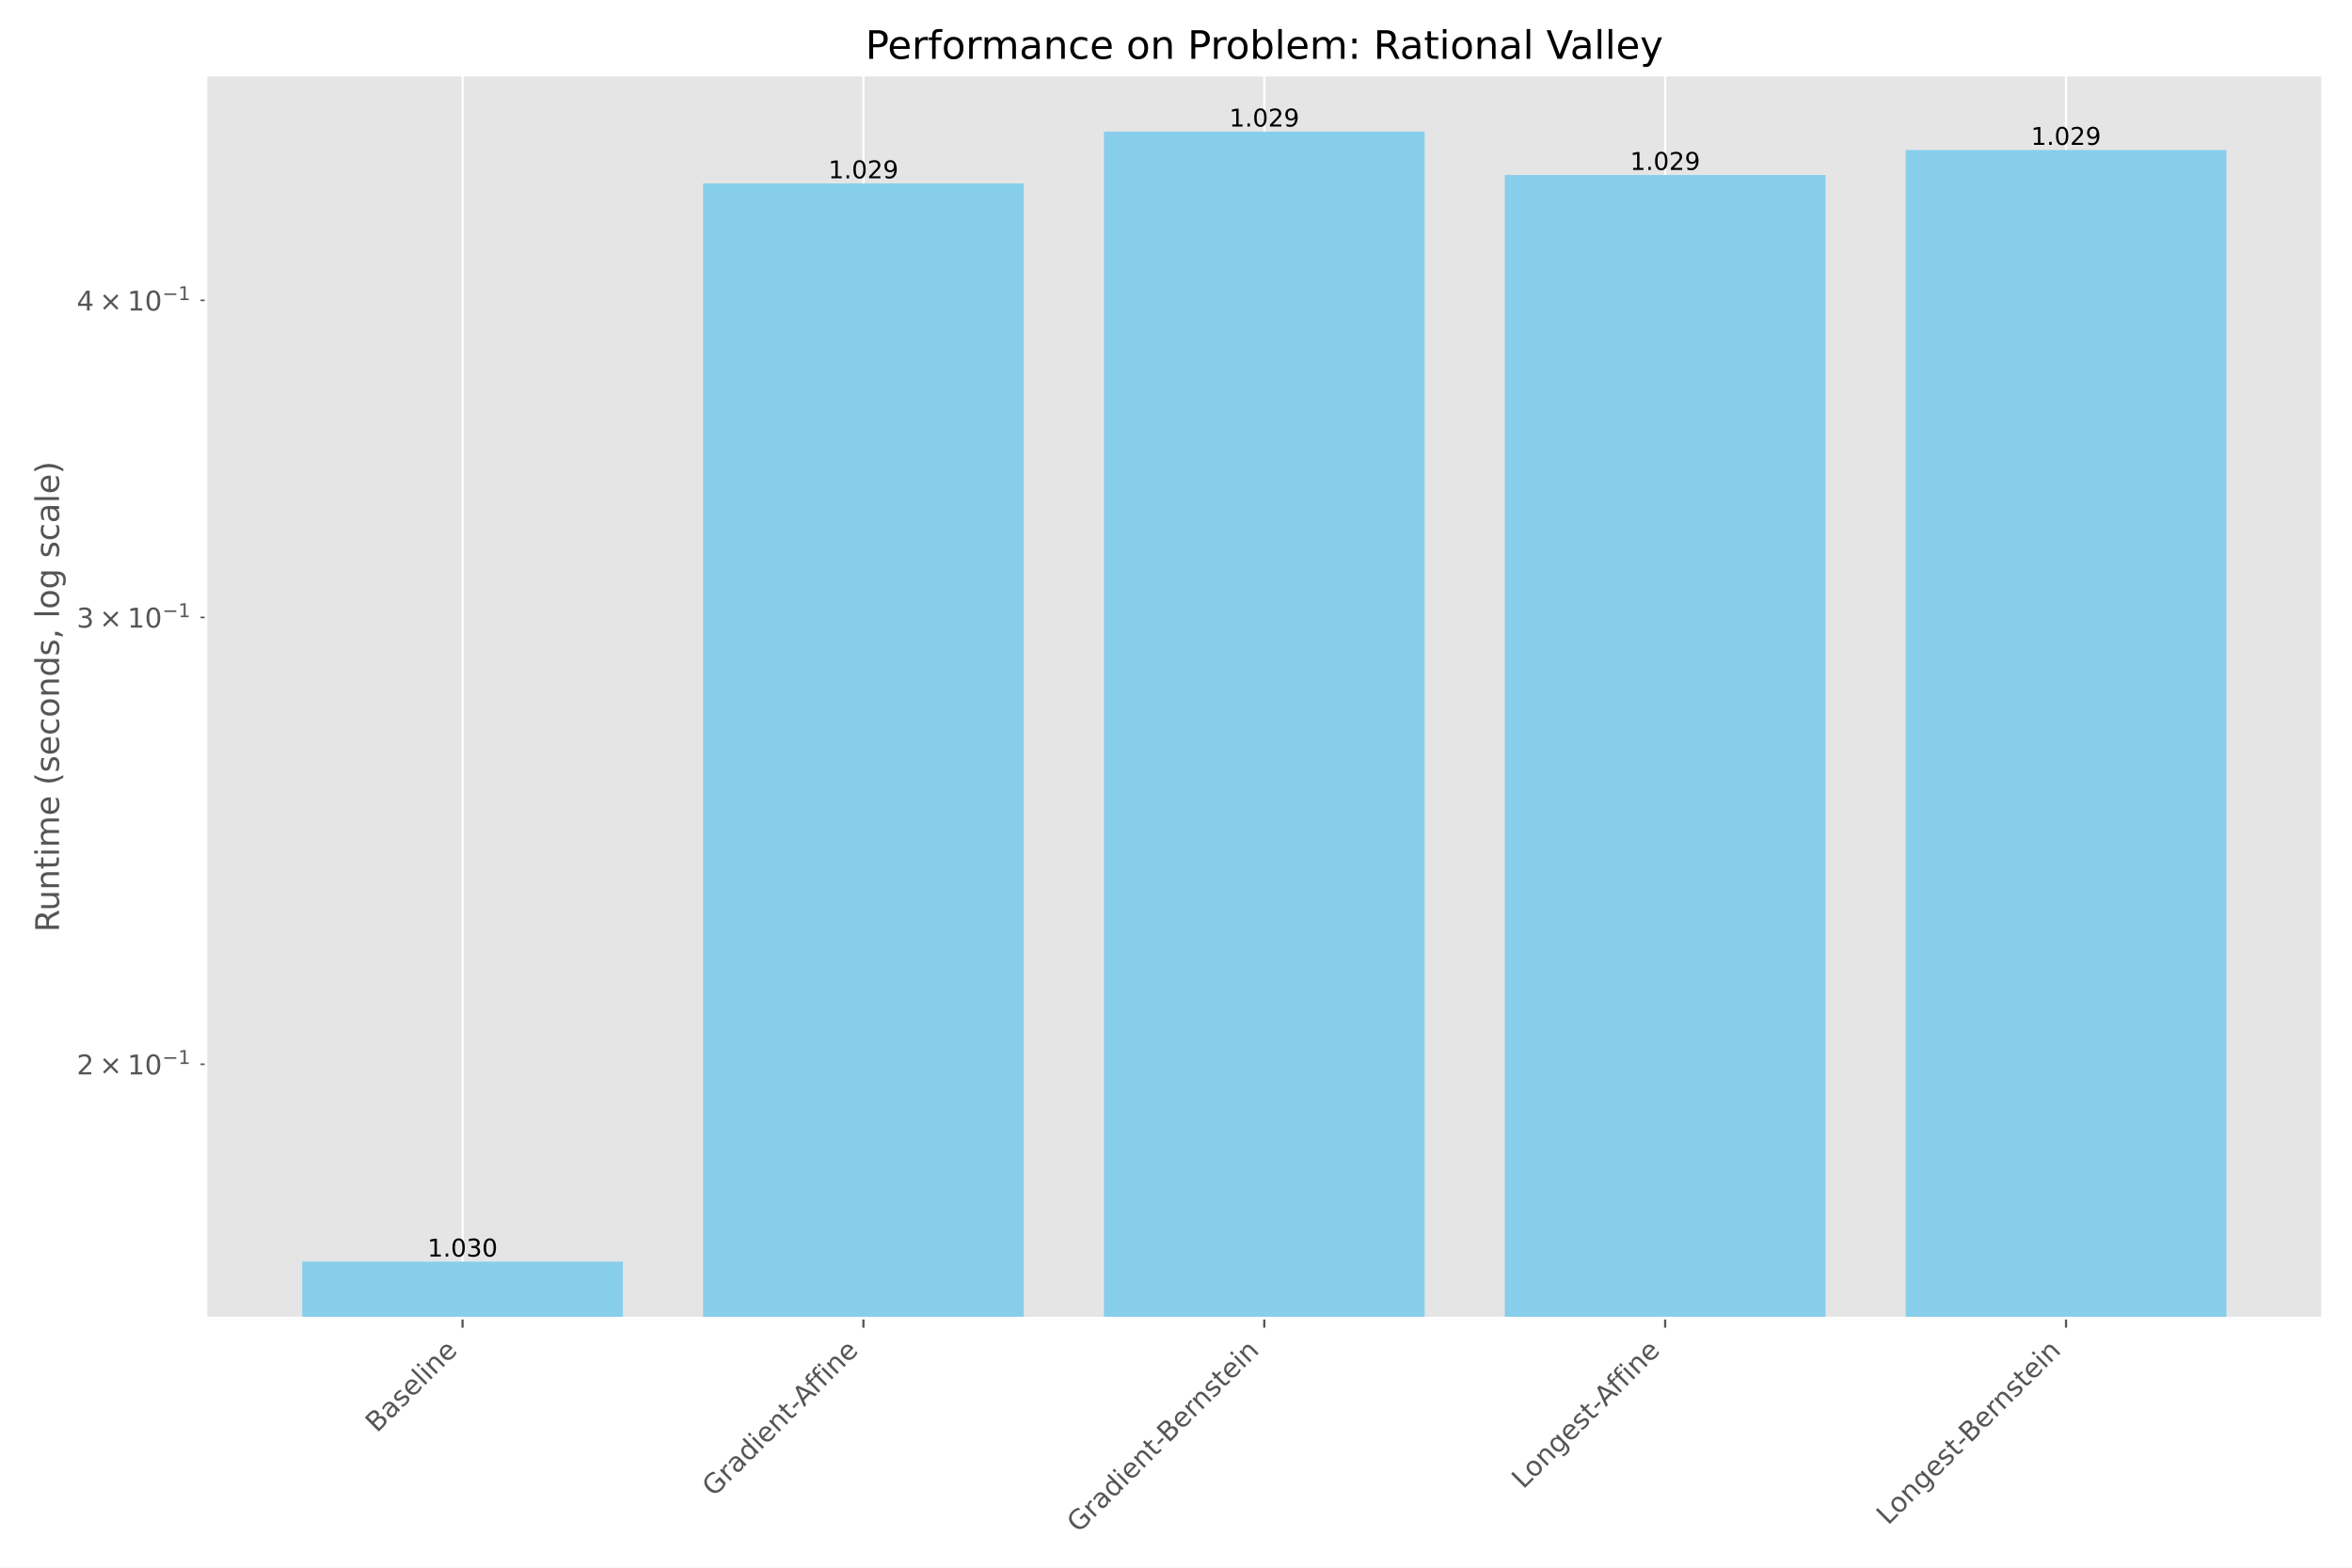
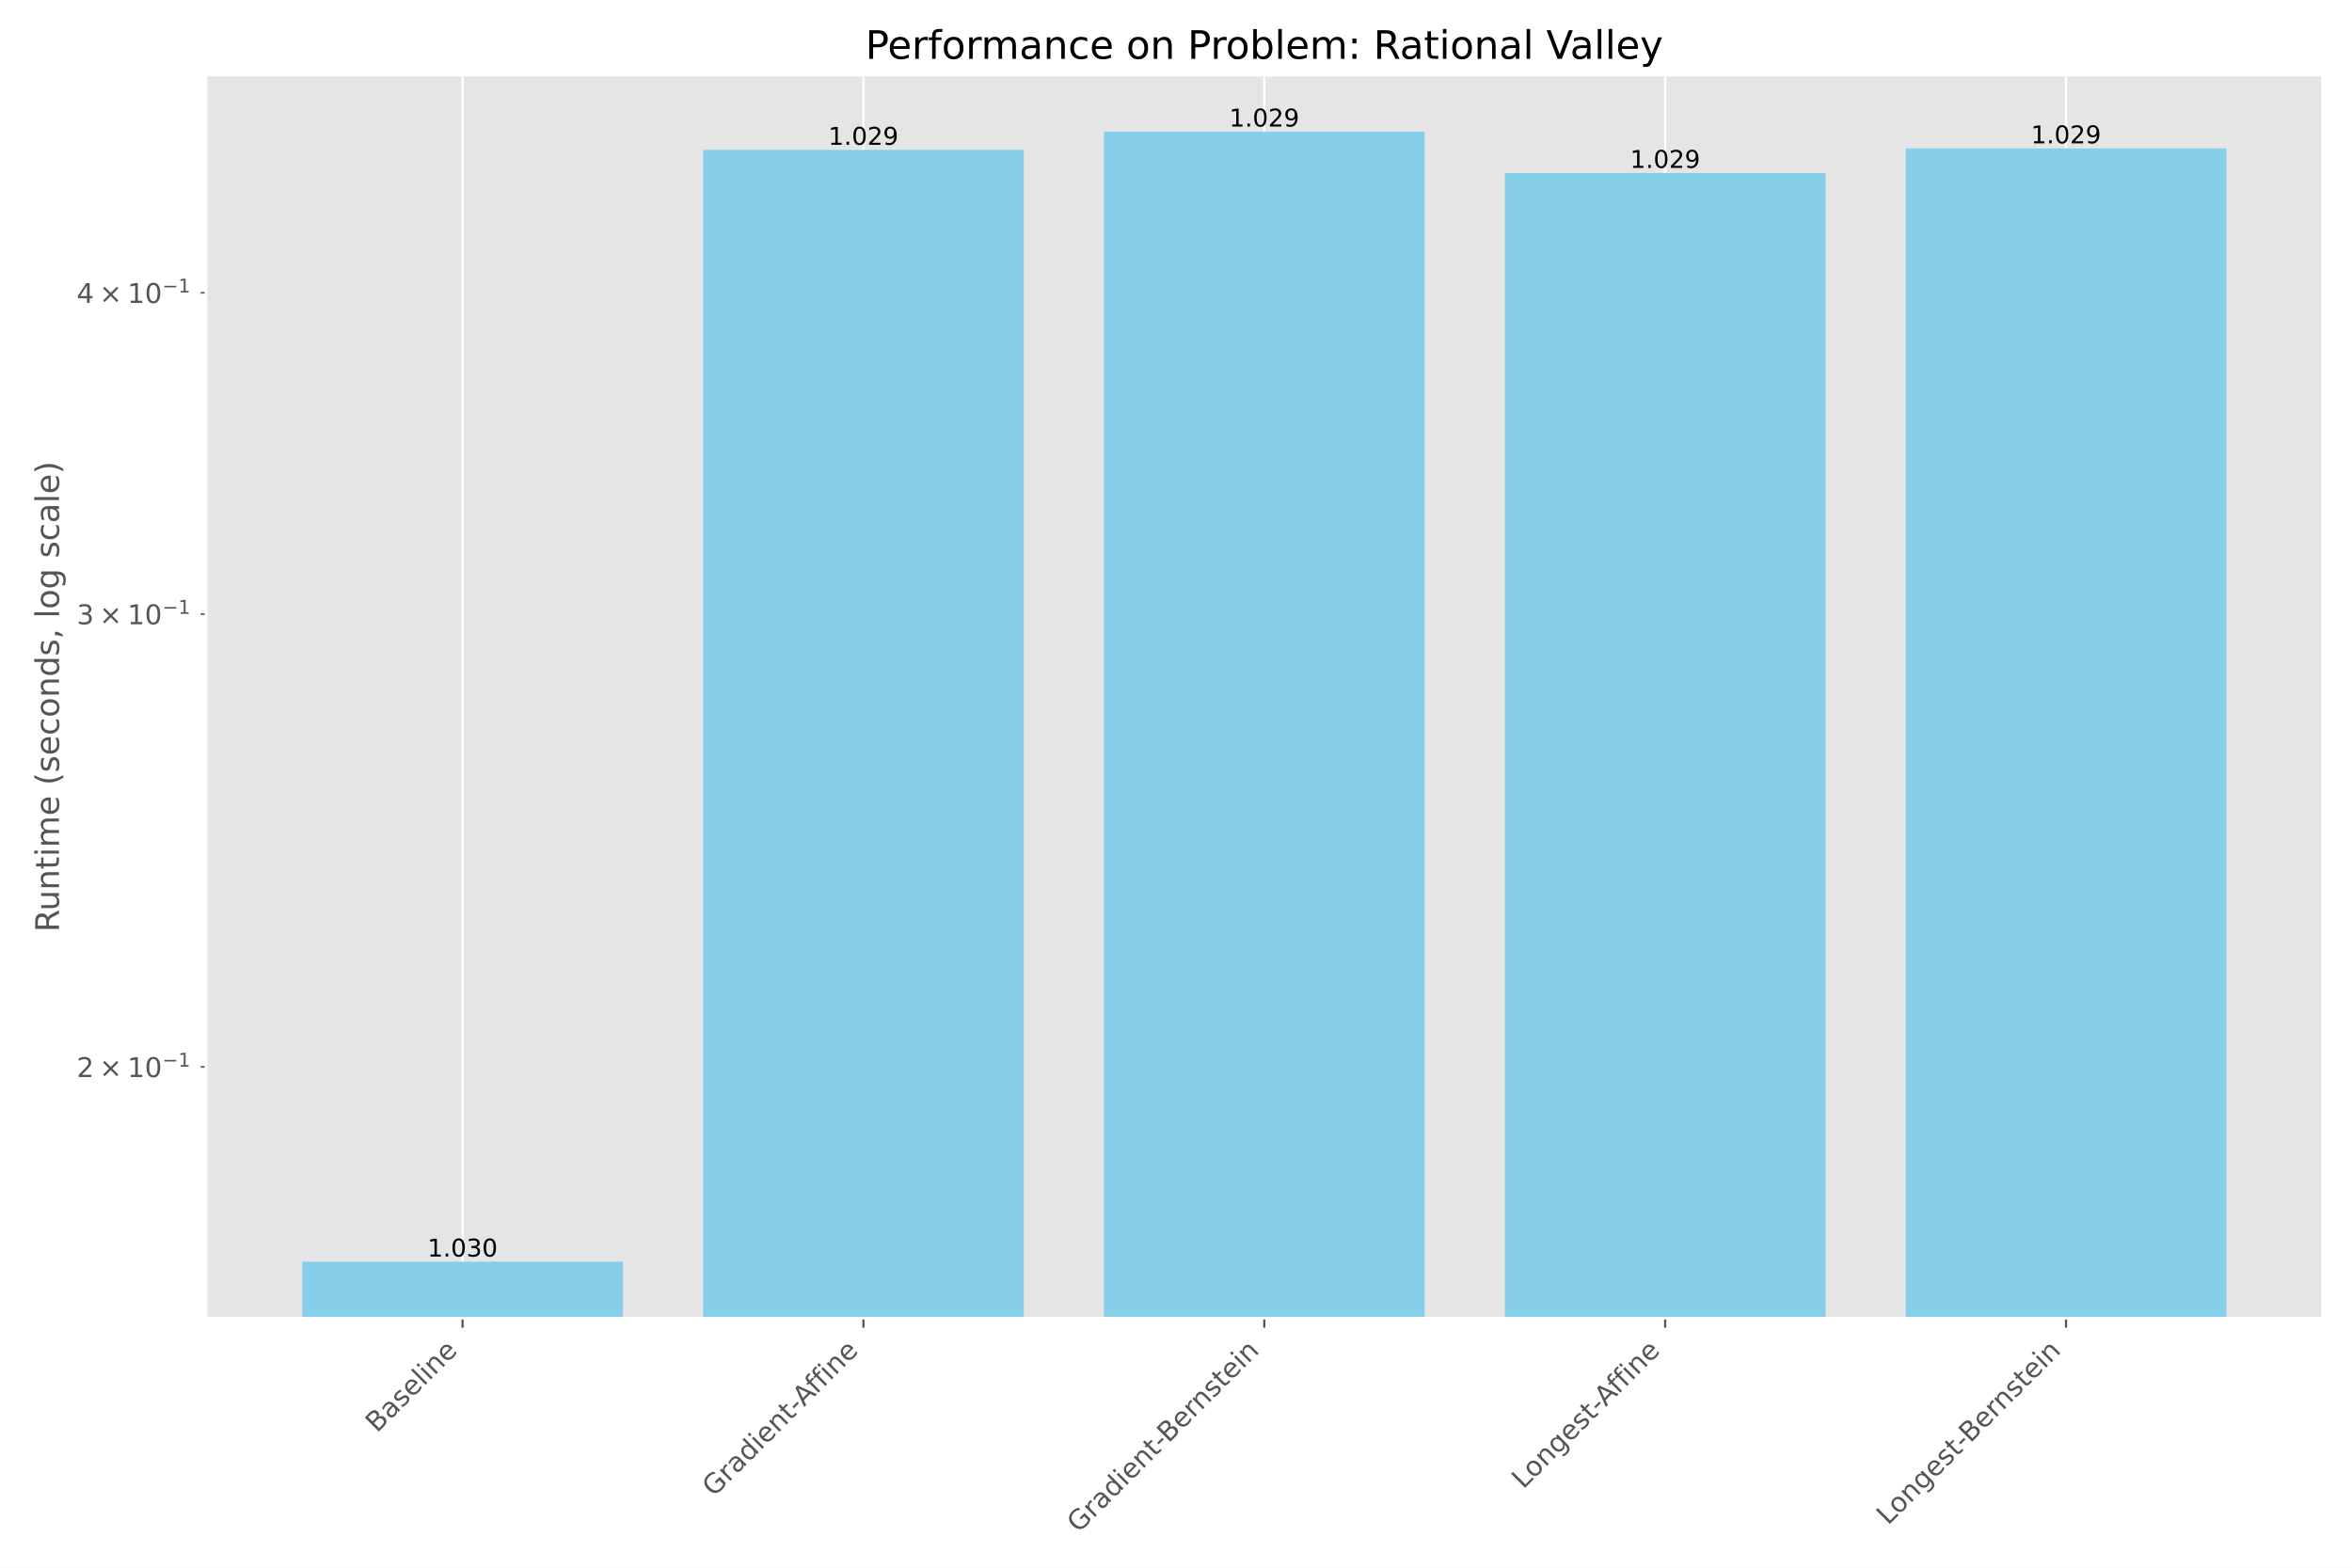
<svg xmlns="http://www.w3.org/2000/svg" xmlns:xlink="http://www.w3.org/1999/xlink" width="864pt" height="576pt" viewBox="0 0 864 576" version="1.1">
  <defs>
    <style type="text/css">*{stroke-linejoin: round; stroke-linecap: butt}</style>
  </defs>
  <g id="figure_1">
    <g id="patch_1">
      <path d="M 0 576  L 864 576  L 864 0  L 0 0  z " style="fill: #ffffff" />
    </g>
    <g id="axes_1">
      <g id="patch_2">
        <path d="M 75.671 484.314  L 853.2 484.314  L 853.2 27.6  L 75.671 27.6  z " style="fill: #e5e5e5" />
      </g>
      <g id="matplotlib.axis_1">
        <g id="xtick_1">
          <g id="line2d_1">
-             <path d="M 169.917 484.314  L 169.917 27.6  " clip-path="url(#pb2fb2356d1)" style="fill: none; stroke: #ffffff; stroke-width: 0.8; stroke-linecap: square" />
+             <path d="M 169.917 484.314  L 169.917 27.6  " clip-path="url(#pe4c375cb15)" style="fill: none; stroke: #ffffff; stroke-width: 0.8; stroke-linecap: square" />
          </g>
          <g id="line2d_2">
            <defs>
-               <path id="mf545ab8792" d="M 0 0  L 0 3.5  " style="stroke: #555555; stroke-width: 0.8" />
+               <path id="m091610a722" d="M 0 0  L 0 3.5  " style="stroke: #555555; stroke-width: 0.8" />
            </defs>
            <g>
-               <use xlink:href="#mf545ab8792" x="169.917" y="484.314" style="fill: #555555; stroke: #555555; stroke-width: 0.8" />
+               <use xlink:href="#m091610a722" x="169.917" y="484.314" style="fill: #555555; stroke: #555555; stroke-width: 0.8" />
            </g>
          </g>
          <g id="text_1">
            <g style="fill: #555555" transform="translate(138.4663 526.6675) rotate(-45) scale(0.1 -0.1)">
              <defs>
                <path id="DejaVuSans-42" d="M 1259 2228  L 1259 519  L 2272 519  Q 2781 519 3026 730  Q 3272 941 3272 1375  Q 3272 1813 3026 2020  Q 2781 2228 2272 2228  L 1259 2228  z M 1259 4147  L 1259 2741  L 2194 2741  Q 2656 2741 2882 2914  Q 3109 3088 3109 3444  Q 3109 3797 2882 3972  Q 2656 4147 2194 4147  L 1259 4147  z M 628 4666  L 2241 4666  Q 2963 4666 3353 4366  Q 3744 4066 3744 3513  Q 3744 3084 3544 2831  Q 3344 2578 2956 2516  Q 3422 2416 3680 2098  Q 3938 1781 3938 1306  Q 3938 681 3513 340  Q 3088 0 2303 0  L 628 0  L 628 4666  z " transform="scale(0.015625)" />
                <path id="DejaVuSans-61" d="M 2194 1759  Q 1497 1759 1228 1600  Q 959 1441 959 1056  Q 959 750 1161 570  Q 1363 391 1709 391  Q 2188 391 2477 730  Q 2766 1069 2766 1631  L 2766 1759  L 2194 1759  z M 3341 1997  L 3341 0  L 2766 0  L 2766 531  Q 2569 213 2275 61  Q 1981 -91 1556 -91  Q 1019 -91 701 211  Q 384 513 384 1019  Q 384 1609 779 1909  Q 1175 2209 1959 2209  L 2766 2209  L 2766 2266  Q 2766 2663 2505 2880  Q 2244 3097 1772 3097  Q 1472 3097 1187 3025  Q 903 2953 641 2809  L 641 3341  Q 956 3463 1253 3523  Q 1550 3584 1831 3584  Q 2591 3584 2966 3190  Q 3341 2797 3341 1997  z " transform="scale(0.015625)" />
                <path id="DejaVuSans-73" d="M 2834 3397  L 2834 2853  Q 2591 2978 2328 3040  Q 2066 3103 1784 3103  Q 1356 3103 1142 2972  Q 928 2841 928 2578  Q 928 2378 1081 2264  Q 1234 2150 1697 2047  L 1894 2003  Q 2506 1872 2764 1633  Q 3022 1394 3022 966  Q 3022 478 2636 193  Q 2250 -91 1575 -91  Q 1294 -91 989 -36  Q 684 19 347 128  L 347 722  Q 666 556 975 473  Q 1284 391 1588 391  Q 1994 391 2212 530  Q 2431 669 2431 922  Q 2431 1156 2273 1281  Q 2116 1406 1581 1522  L 1381 1569  Q 847 1681 609 1914  Q 372 2147 372 2553  Q 372 3047 722 3315  Q 1072 3584 1716 3584  Q 2034 3584 2315 3537  Q 2597 3491 2834 3397  z " transform="scale(0.015625)" />
                <path id="DejaVuSans-65" d="M 3597 1894  L 3597 1613  L 953 1613  Q 991 1019 1311 708  Q 1631 397 2203 397  Q 2534 397 2845 478  Q 3156 559 3463 722  L 3463 178  Q 3153 47 2828 -22  Q 2503 -91 2169 -91  Q 1331 -91 842 396  Q 353 884 353 1716  Q 353 2575 817 3079  Q 1281 3584 2069 3584  Q 2775 3584 3186 3129  Q 3597 2675 3597 1894  z M 3022 2063  Q 3016 2534 2758 2815  Q 2500 3097 2075 3097  Q 1594 3097 1305 2825  Q 1016 2553 972 2059  L 3022 2063  z " transform="scale(0.015625)" />
                <path id="DejaVuSans-6c" d="M 603 4863  L 1178 4863  L 1178 0  L 603 0  L 603 4863  z " transform="scale(0.015625)" />
                <path id="DejaVuSans-69" d="M 603 3500  L 1178 3500  L 1178 0  L 603 0  L 603 3500  z M 603 4863  L 1178 4863  L 1178 4134  L 603 4134  L 603 4863  z " transform="scale(0.015625)" />
                <path id="DejaVuSans-6e" d="M 3513 2113  L 3513 0  L 2938 0  L 2938 2094  Q 2938 2591 2744 2837  Q 2550 3084 2163 3084  Q 1697 3084 1428 2787  Q 1159 2491 1159 1978  L 1159 0  L 581 0  L 581 3500  L 1159 3500  L 1159 2956  Q 1366 3272 1645 3428  Q 1925 3584 2291 3584  Q 2894 3584 3203 3211  Q 3513 2838 3513 2113  z " transform="scale(0.015625)" />
              </defs>
              <use xlink:href="#DejaVuSans-42" />
              <use xlink:href="#DejaVuSans-61" transform="translate(68.60352 0)" />
              <use xlink:href="#DejaVuSans-73" transform="translate(129.8828 0)" />
              <use xlink:href="#DejaVuSans-65" transform="translate(181.9824 0)" />
              <use xlink:href="#DejaVuSans-6c" transform="translate(243.5059 0)" />
              <use xlink:href="#DejaVuSans-69" transform="translate(271.2891 0)" />
              <use xlink:href="#DejaVuSans-6e" transform="translate(299.0723 0)" />
              <use xlink:href="#DejaVuSans-65" transform="translate(362.4512 0)" />
            </g>
          </g>
        </g>
        <g id="xtick_2">
          <g id="line2d_3">
-             <path d="M 317.176 484.314  L 317.176 27.6  " clip-path="url(#pb2fb2356d1)" style="fill: none; stroke: #ffffff; stroke-width: 0.8; stroke-linecap: square" />
+             <path d="M 317.176 484.314  L 317.176 27.6  " clip-path="url(#pe4c375cb15)" style="fill: none; stroke: #ffffff; stroke-width: 0.8; stroke-linecap: square" />
          </g>
          <g id="line2d_4">
            <g>
-               <use xlink:href="#mf545ab8792" x="317.176" y="484.314" style="fill: #555555; stroke: #555555; stroke-width: 0.8" />
+               <use xlink:href="#m091610a722" x="317.176" y="484.314" style="fill: #555555; stroke: #555555; stroke-width: 0.8" />
            </g>
          </g>
          <g id="text_2">
            <g style="fill: #555555" transform="translate(262.1811 550.212) rotate(-45) scale(0.1 -0.1)">
              <defs>
                <path id="DejaVuSans-47" d="M 3809 666  L 3809 1919  L 2778 1919  L 2778 2438  L 4434 2438  L 4434 434  Q 4069 175 3628 42  Q 3188 -91 2688 -91  Q 1594 -91 976 548  Q 359 1188 359 2328  Q 359 3472 976 4111  Q 1594 4750 2688 4750  Q 3144 4750 3555 4637  Q 3966 4525 4313 4306  L 4313 3634  Q 3963 3931 3569 4081  Q 3175 4231 2741 4231  Q 1884 4231 1454 3753  Q 1025 3275 1025 2328  Q 1025 1384 1454 906  Q 1884 428 2741 428  Q 3075 428 3337 486  Q 3600 544 3809 666  z " transform="scale(0.015625)" />
                <path id="DejaVuSans-72" d="M 2631 2963  Q 2534 3019 2420 3045  Q 2306 3072 2169 3072  Q 1681 3072 1420 2755  Q 1159 2438 1159 1844  L 1159 0  L 581 0  L 581 3500  L 1159 3500  L 1159 2956  Q 1341 3275 1631 3429  Q 1922 3584 2338 3584  Q 2397 3584 2469 3576  Q 2541 3569 2628 3553  L 2631 2963  z " transform="scale(0.015625)" />
                <path id="DejaVuSans-64" d="M 2906 2969  L 2906 4863  L 3481 4863  L 3481 0  L 2906 0  L 2906 525  Q 2725 213 2448 61  Q 2172 -91 1784 -91  Q 1150 -91 751 415  Q 353 922 353 1747  Q 353 2572 751 3078  Q 1150 3584 1784 3584  Q 2172 3584 2448 3432  Q 2725 3281 2906 2969  z M 947 1747  Q 947 1113 1208 752  Q 1469 391 1925 391  Q 2381 391 2643 752  Q 2906 1113 2906 1747  Q 2906 2381 2643 2742  Q 2381 3103 1925 3103  Q 1469 3103 1208 2742  Q 947 2381 947 1747  z " transform="scale(0.015625)" />
                <path id="DejaVuSans-74" d="M 1172 4494  L 1172 3500  L 2356 3500  L 2356 3053  L 1172 3053  L 1172 1153  Q 1172 725 1289 603  Q 1406 481 1766 481  L 2356 481  L 2356 0  L 1766 0  Q 1100 0 847 248  Q 594 497 594 1153  L 594 3053  L 172 3053  L 172 3500  L 594 3500  L 594 4494  L 1172 4494  z " transform="scale(0.015625)" />
                <path id="DejaVuSans-2d" d="M 313 2009  L 1997 2009  L 1997 1497  L 313 1497  L 313 2009  z " transform="scale(0.015625)" />
                <path id="DejaVuSans-41" d="M 2188 4044  L 1331 1722  L 3047 1722  L 2188 4044  z M 1831 4666  L 2547 4666  L 4325 0  L 3669 0  L 3244 1197  L 1141 1197  L 716 0  L 50 0  L 1831 4666  z " transform="scale(0.015625)" />
                <path id="DejaVuSans-66" d="M 2375 4863  L 2375 4384  L 1825 4384  Q 1516 4384 1395 4259  Q 1275 4134 1275 3809  L 1275 3500  L 2222 3500  L 2222 3053  L 1275 3053  L 1275 0  L 697 0  L 697 3053  L 147 3053  L 147 3500  L 697 3500  L 697 3744  Q 697 4328 969 4595  Q 1241 4863 1831 4863  L 2375 4863  z " transform="scale(0.015625)" />
              </defs>
              <use xlink:href="#DejaVuSans-47" />
              <use xlink:href="#DejaVuSans-72" transform="translate(77.49023 0)" />
              <use xlink:href="#DejaVuSans-61" transform="translate(118.6035 0)" />
              <use xlink:href="#DejaVuSans-64" transform="translate(179.8828 0)" />
              <use xlink:href="#DejaVuSans-69" transform="translate(243.3594 0)" />
              <use xlink:href="#DejaVuSans-65" transform="translate(271.1426 0)" />
              <use xlink:href="#DejaVuSans-6e" transform="translate(332.666 0)" />
              <use xlink:href="#DejaVuSans-74" transform="translate(396.0449 0)" />
              <use xlink:href="#DejaVuSans-2d" transform="translate(435.2539 0)" />
              <use xlink:href="#DejaVuSans-41" transform="translate(469.0879 0)" />
              <use xlink:href="#DejaVuSans-66" transform="translate(533.8711 0)" />
              <use xlink:href="#DejaVuSans-66" transform="translate(569.0762 0)" />
              <use xlink:href="#DejaVuSans-69" transform="translate(604.2812 0)" />
              <use xlink:href="#DejaVuSans-6e" transform="translate(632.0645 0)" />
              <use xlink:href="#DejaVuSans-65" transform="translate(695.4434 0)" />
            </g>
          </g>
        </g>
        <g id="xtick_3">
          <g id="line2d_5">
-             <path d="M 464.436 484.314  L 464.436 27.6  " clip-path="url(#pb2fb2356d1)" style="fill: none; stroke: #ffffff; stroke-width: 0.8; stroke-linecap: square" />
+             <path d="M 464.436 484.314  L 464.436 27.6  " clip-path="url(#pe4c375cb15)" style="fill: none; stroke: #ffffff; stroke-width: 0.8; stroke-linecap: square" />
          </g>
          <g id="line2d_6">
            <g>
-               <use xlink:href="#mf545ab8792" x="464.436" y="484.314" style="fill: #555555; stroke: #555555; stroke-width: 0.8" />
+               <use xlink:href="#m091610a722" x="464.436" y="484.314" style="fill: #555555; stroke: #555555; stroke-width: 0.8" />
            </g>
          </g>
          <g id="text_3">
            <g style="fill: #555555" transform="translate(396.1743 563.478) rotate(-45) scale(0.1 -0.1)">
              <use xlink:href="#DejaVuSans-47" />
              <use xlink:href="#DejaVuSans-72" transform="translate(77.49023 0)" />
              <use xlink:href="#DejaVuSans-61" transform="translate(118.6035 0)" />
              <use xlink:href="#DejaVuSans-64" transform="translate(179.8828 0)" />
              <use xlink:href="#DejaVuSans-69" transform="translate(243.3594 0)" />
              <use xlink:href="#DejaVuSans-65" transform="translate(271.1426 0)" />
              <use xlink:href="#DejaVuSans-6e" transform="translate(332.666 0)" />
              <use xlink:href="#DejaVuSans-74" transform="translate(396.0449 0)" />
              <use xlink:href="#DejaVuSans-2d" transform="translate(435.2539 0)" />
              <use xlink:href="#DejaVuSans-42" transform="translate(467.7129 0)" />
              <use xlink:href="#DejaVuSans-65" transform="translate(536.3164 0)" />
              <use xlink:href="#DejaVuSans-72" transform="translate(597.8398 0)" />
              <use xlink:href="#DejaVuSans-6e" transform="translate(637.2031 0)" />
              <use xlink:href="#DejaVuSans-73" transform="translate(700.582 0)" />
              <use xlink:href="#DejaVuSans-74" transform="translate(752.6816 0)" />
              <use xlink:href="#DejaVuSans-65" transform="translate(791.8906 0)" />
              <use xlink:href="#DejaVuSans-69" transform="translate(853.4141 0)" />
              <use xlink:href="#DejaVuSans-6e" transform="translate(881.1973 0)" />
            </g>
          </g>
        </g>
        <g id="xtick_4">
          <g id="line2d_7">
-             <path d="M 611.695 484.314  L 611.695 27.6  " clip-path="url(#pb2fb2356d1)" style="fill: none; stroke: #ffffff; stroke-width: 0.8; stroke-linecap: square" />
+             <path d="M 611.695 484.314  L 611.695 27.6  " clip-path="url(#pe4c375cb15)" style="fill: none; stroke: #ffffff; stroke-width: 0.8; stroke-linecap: square" />
          </g>
          <g id="line2d_8">
            <g>
-               <use xlink:href="#mf545ab8792" x="611.695" y="484.314" style="fill: #555555; stroke: #555555; stroke-width: 0.8" />
+               <use xlink:href="#m091610a722" x="611.695" y="484.314" style="fill: #555555; stroke: #555555; stroke-width: 0.8" />
            </g>
          </g>
          <g id="text_4">
            <g style="fill: #555555" transform="translate(559.5567 547.3548) rotate(-45) scale(0.1 -0.1)">
              <defs>
                <path id="DejaVuSans-4c" d="M 628 4666  L 1259 4666  L 1259 531  L 3531 531  L 3531 0  L 628 0  L 628 4666  z " transform="scale(0.015625)" />
                <path id="DejaVuSans-6f" d="M 1959 3097  Q 1497 3097 1228 2736  Q 959 2375 959 1747  Q 959 1119 1226 758  Q 1494 397 1959 397  Q 2419 397 2687 759  Q 2956 1122 2956 1747  Q 2956 2369 2687 2733  Q 2419 3097 1959 3097  z M 1959 3584  Q 2709 3584 3137 3096  Q 3566 2609 3566 1747  Q 3566 888 3137 398  Q 2709 -91 1959 -91  Q 1206 -91 779 398  Q 353 888 353 1747  Q 353 2609 779 3096  Q 1206 3584 1959 3584  z " transform="scale(0.015625)" />
                <path id="DejaVuSans-67" d="M 2906 1791  Q 2906 2416 2648 2759  Q 2391 3103 1925 3103  Q 1463 3103 1205 2759  Q 947 2416 947 1791  Q 947 1169 1205 825  Q 1463 481 1925 481  Q 2391 481 2648 825  Q 2906 1169 2906 1791  z M 3481 434  Q 3481 -459 3084 -895  Q 2688 -1331 1869 -1331  Q 1566 -1331 1297 -1286  Q 1028 -1241 775 -1147  L 775 -588  Q 1028 -725 1275 -790  Q 1522 -856 1778 -856  Q 2344 -856 2625 -561  Q 2906 -266 2906 331  L 2906 616  Q 2728 306 2450 153  Q 2172 0 1784 0  Q 1141 0 747 490  Q 353 981 353 1791  Q 353 2603 747 3093  Q 1141 3584 1784 3584  Q 2172 3584 2450 3431  Q 2728 3278 2906 2969  L 2906 3500  L 3481 3500  L 3481 434  z " transform="scale(0.015625)" />
              </defs>
              <use xlink:href="#DejaVuSans-4c" />
              <use xlink:href="#DejaVuSans-6f" transform="translate(53.96289 0)" />
              <use xlink:href="#DejaVuSans-6e" transform="translate(115.1445 0)" />
              <use xlink:href="#DejaVuSans-67" transform="translate(178.5234 0)" />
              <use xlink:href="#DejaVuSans-65" transform="translate(242 0)" />
              <use xlink:href="#DejaVuSans-73" transform="translate(303.5234 0)" />
              <use xlink:href="#DejaVuSans-74" transform="translate(355.623 0)" />
              <use xlink:href="#DejaVuSans-2d" transform="translate(394.832 0)" />
              <use xlink:href="#DejaVuSans-41" transform="translate(428.666 0)" />
              <use xlink:href="#DejaVuSans-66" transform="translate(493.4492 0)" />
              <use xlink:href="#DejaVuSans-66" transform="translate(528.6543 0)" />
              <use xlink:href="#DejaVuSans-69" transform="translate(563.8594 0)" />
              <use xlink:href="#DejaVuSans-6e" transform="translate(591.6426 0)" />
              <use xlink:href="#DejaVuSans-65" transform="translate(655.0215 0)" />
            </g>
          </g>
        </g>
        <g id="xtick_5">
          <g id="line2d_9">
-             <path d="M 758.954 484.314  L 758.954 27.6  " clip-path="url(#pb2fb2356d1)" style="fill: none; stroke: #ffffff; stroke-width: 0.8; stroke-linecap: square" />
+             <path d="M 758.954 484.314  L 758.954 27.6  " clip-path="url(#pe4c375cb15)" style="fill: none; stroke: #ffffff; stroke-width: 0.8; stroke-linecap: square" />
          </g>
          <g id="line2d_10">
            <g>
-               <use xlink:href="#mf545ab8792" x="758.954" y="484.314" style="fill: #555555; stroke: #555555; stroke-width: 0.8" />
+               <use xlink:href="#m091610a722" x="758.954" y="484.314" style="fill: #555555; stroke: #555555; stroke-width: 0.8" />
            </g>
          </g>
          <g id="text_5">
            <g style="fill: #555555" transform="translate(693.55 560.6208) rotate(-45) scale(0.1 -0.1)">
              <use xlink:href="#DejaVuSans-4c" />
              <use xlink:href="#DejaVuSans-6f" transform="translate(53.96289 0)" />
              <use xlink:href="#DejaVuSans-6e" transform="translate(115.1445 0)" />
              <use xlink:href="#DejaVuSans-67" transform="translate(178.5234 0)" />
              <use xlink:href="#DejaVuSans-65" transform="translate(242 0)" />
              <use xlink:href="#DejaVuSans-73" transform="translate(303.5234 0)" />
              <use xlink:href="#DejaVuSans-74" transform="translate(355.623 0)" />
              <use xlink:href="#DejaVuSans-2d" transform="translate(394.832 0)" />
              <use xlink:href="#DejaVuSans-42" transform="translate(427.291 0)" />
              <use xlink:href="#DejaVuSans-65" transform="translate(495.8945 0)" />
              <use xlink:href="#DejaVuSans-72" transform="translate(557.418 0)" />
              <use xlink:href="#DejaVuSans-6e" transform="translate(596.7812 0)" />
              <use xlink:href="#DejaVuSans-73" transform="translate(660.1602 0)" />
              <use xlink:href="#DejaVuSans-74" transform="translate(712.2598 0)" />
              <use xlink:href="#DejaVuSans-65" transform="translate(751.4688 0)" />
              <use xlink:href="#DejaVuSans-69" transform="translate(812.9922 0)" />
              <use xlink:href="#DejaVuSans-6e" transform="translate(840.7754 0)" />
            </g>
          </g>
        </g>
      </g>
      <g id="matplotlib.axis_2">
        <g id="ytick_1">
          <g id="line2d_11">
            <defs>
-               <path id="mf215a73e06" d="M 0 0  L -2 0  " style="stroke: #555555; stroke-width: 0.6" />
+               <path id="mba346769a1" d="M 0 0  L -2 0  " style="stroke: #555555; stroke-width: 0.6" />
            </defs>
            <g>
-               <use xlink:href="#mf215a73e06" x="75.671" y="391.026" style="fill: #555555; stroke: #555555; stroke-width: 0.6" />
+               <use xlink:href="#mba346769a1" x="75.671" y="392.009" style="fill: #555555; stroke: #555555; stroke-width: 0.6" />
            </g>
          </g>
          <g id="text_6">
-             <g style="fill: #555555" transform="translate(28.17111 394.8254) scale(0.1 -0.1)">
+             <g style="fill: #555555" transform="translate(28.17111 395.8087) scale(0.1 -0.1)">
              <defs>
                <path id="DejaVuSans-32" d="M 1228 531  L 3431 531  L 3431 0  L 469 0  L 469 531  Q 828 903 1448 1529  Q 2069 2156 2228 2338  Q 2531 2678 2651 2914  Q 2772 3150 2772 3378  Q 2772 3750 2511 3984  Q 2250 4219 1831 4219  Q 1534 4219 1204 4116  Q 875 4013 500 3803  L 500 4441  Q 881 4594 1212 4672  Q 1544 4750 1819 4750  Q 2544 4750 2975 4387  Q 3406 4025 3406 3419  Q 3406 3131 3298 2873  Q 3191 2616 2906 2266  Q 2828 2175 2409 1742  Q 1991 1309 1228 531  z " transform="scale(0.015625)" />
                <path id="DejaVuSans-d7" d="M 4488 3438  L 3059 2003  L 4488 575  L 4116 197  L 2681 1631  L 1247 197  L 878 575  L 2303 2003  L 878 3438  L 1247 3816  L 2681 2381  L 4116 3816  L 4488 3438  z " transform="scale(0.015625)" />
                <path id="DejaVuSans-31" d="M 794 531  L 1825 531  L 1825 4091  L 703 3866  L 703 4441  L 1819 4666  L 2450 4666  L 2450 531  L 3481 531  L 3481 0  L 794 0  L 794 531  z " transform="scale(0.015625)" />
                <path id="DejaVuSans-30" d="M 2034 4250  Q 1547 4250 1301 3770  Q 1056 3291 1056 2328  Q 1056 1369 1301 889  Q 1547 409 2034 409  Q 2525 409 2770 889  Q 3016 1369 3016 2328  Q 3016 3291 2770 3770  Q 2525 4250 2034 4250  z M 2034 4750  Q 2819 4750 3233 4129  Q 3647 3509 3647 2328  Q 3647 1150 3233 529  Q 2819 -91 2034 -91  Q 1250 -91 836 529  Q 422 1150 422 2328  Q 422 3509 836 4129  Q 1250 4750 2034 4750  z " transform="scale(0.015625)" />
                <path id="DejaVuSans-2212" d="M 678 2272  L 4684 2272  L 4684 1741  L 678 1741  L 678 2272  z " transform="scale(0.015625)" />
              </defs>
              <use xlink:href="#DejaVuSans-32" transform="translate(0 0.684375)" />
              <use xlink:href="#DejaVuSans-d7" transform="translate(83.10547 0.684375)" />
              <use xlink:href="#DejaVuSans-31" transform="translate(186.377 0.684375)" />
              <use xlink:href="#DejaVuSans-30" transform="translate(250 0.684375)" />
              <use xlink:href="#DejaVuSans-2212" transform="translate(314.5801 38.96563) scale(0.7)" />
              <use xlink:href="#DejaVuSans-31" transform="translate(373.2324 38.96563) scale(0.7)" />
            </g>
          </g>
        </g>
        <g id="ytick_2">
          <g id="line2d_12">
            <g>
-               <use xlink:href="#mf215a73e06" x="75.671" y="226.853" style="fill: #555555; stroke: #555555; stroke-width: 0.6" />
+               <use xlink:href="#mba346769a1" x="75.671" y="225.629" style="fill: #555555; stroke: #555555; stroke-width: 0.6" />
            </g>
          </g>
          <g id="text_7">
-             <g style="fill: #555555" transform="translate(28.17111 230.6523) scale(0.1 -0.1)">
+             <g style="fill: #555555" transform="translate(28.17111 229.4278) scale(0.1 -0.1)">
              <defs>
                <path id="DejaVuSans-33" d="M 2597 2516  Q 3050 2419 3304 2112  Q 3559 1806 3559 1356  Q 3559 666 3084 287  Q 2609 -91 1734 -91  Q 1441 -91 1130 -33  Q 819 25 488 141  L 488 750  Q 750 597 1062 519  Q 1375 441 1716 441  Q 2309 441 2620 675  Q 2931 909 2931 1356  Q 2931 1769 2642 2001  Q 2353 2234 1838 2234  L 1294 2234  L 1294 2753  L 1863 2753  Q 2328 2753 2575 2939  Q 2822 3125 2822 3475  Q 2822 3834 2567 4026  Q 2313 4219 1838 4219  Q 1578 4219 1281 4162  Q 984 4106 628 3988  L 628 4550  Q 988 4650 1302 4700  Q 1616 4750 1894 4750  Q 2613 4750 3031 4423  Q 3450 4097 3450 3541  Q 3450 3153 3228 2886  Q 3006 2619 2597 2516  z " transform="scale(0.015625)" />
              </defs>
              <use xlink:href="#DejaVuSans-33" transform="translate(0 0.684375)" />
              <use xlink:href="#DejaVuSans-d7" transform="translate(83.10547 0.684375)" />
              <use xlink:href="#DejaVuSans-31" transform="translate(186.377 0.684375)" />
              <use xlink:href="#DejaVuSans-30" transform="translate(250 0.684375)" />
              <use xlink:href="#DejaVuSans-2212" transform="translate(314.5801 38.96563) scale(0.7)" />
              <use xlink:href="#DejaVuSans-31" transform="translate(373.2324 38.96563) scale(0.7)" />
            </g>
          </g>
        </g>
        <g id="ytick_3">
          <g id="line2d_13">
            <g>
-               <use xlink:href="#mf215a73e06" x="75.671" y="110.37" style="fill: #555555; stroke: #555555; stroke-width: 0.6" />
+               <use xlink:href="#mba346769a1" x="75.671" y="107.58" style="fill: #555555; stroke: #555555; stroke-width: 0.6" />
            </g>
          </g>
          <g id="text_8">
-             <g style="fill: #555555" transform="translate(28.17111 114.1696) scale(0.1 -0.1)">
+             <g style="fill: #555555" transform="translate(28.17111 111.3787) scale(0.1 -0.1)">
              <defs>
                <path id="DejaVuSans-34" d="M 2419 4116  L 825 1625  L 2419 1625  L 2419 4116  z M 2253 4666  L 3047 4666  L 3047 1625  L 3713 1625  L 3713 1100  L 3047 1100  L 3047 0  L 2419 0  L 2419 1100  L 313 1100  L 313 1709  L 2253 4666  z " transform="scale(0.015625)" />
              </defs>
              <use xlink:href="#DejaVuSans-34" transform="translate(0 0.684375)" />
              <use xlink:href="#DejaVuSans-d7" transform="translate(83.10547 0.684375)" />
              <use xlink:href="#DejaVuSans-31" transform="translate(186.377 0.684375)" />
              <use xlink:href="#DejaVuSans-30" transform="translate(250 0.684375)" />
              <use xlink:href="#DejaVuSans-2212" transform="translate(314.5801 38.96563) scale(0.7)" />
              <use xlink:href="#DejaVuSans-31" transform="translate(373.2324 38.96563) scale(0.7)" />
            </g>
          </g>
        </g>
        <g id="text_9">
          <g style="fill: #555555" transform="translate(21.67549 342.4585) rotate(-90) scale(0.12 -0.12)">
            <defs>
              <path id="DejaVuSans-52" d="M 2841 2188  Q 3044 2119 3236 1894  Q 3428 1669 3622 1275  L 4263 0  L 3584 0  L 2988 1197  Q 2756 1666 2539 1819  Q 2322 1972 1947 1972  L 1259 1972  L 1259 0  L 628 0  L 628 4666  L 2053 4666  Q 2853 4666 3247 4331  Q 3641 3997 3641 3322  Q 3641 2881 3436 2590  Q 3231 2300 2841 2188  z M 1259 4147  L 1259 2491  L 2053 2491  Q 2509 2491 2742 2702  Q 2975 2913 2975 3322  Q 2975 3731 2742 3939  Q 2509 4147 2053 4147  L 1259 4147  z " transform="scale(0.015625)" />
              <path id="DejaVuSans-75" d="M 544 1381  L 544 3500  L 1119 3500  L 1119 1403  Q 1119 906 1312 657  Q 1506 409 1894 409  Q 2359 409 2629 706  Q 2900 1003 2900 1516  L 2900 3500  L 3475 3500  L 3475 0  L 2900 0  L 2900 538  Q 2691 219 2414 64  Q 2138 -91 1772 -91  Q 1169 -91 856 284  Q 544 659 544 1381  z M 1991 3584  L 1991 3584  z " transform="scale(0.015625)" />
              <path id="DejaVuSans-6d" d="M 3328 2828  Q 3544 3216 3844 3400  Q 4144 3584 4550 3584  Q 5097 3584 5394 3201  Q 5691 2819 5691 2113  L 5691 0  L 5113 0  L 5113 2094  Q 5113 2597 4934 2840  Q 4756 3084 4391 3084  Q 3944 3084 3684 2787  Q 3425 2491 3425 1978  L 3425 0  L 2847 0  L 2847 2094  Q 2847 2600 2669 2842  Q 2491 3084 2119 3084  Q 1678 3084 1418 2786  Q 1159 2488 1159 1978  L 1159 0  L 581 0  L 581 3500  L 1159 3500  L 1159 2956  Q 1356 3278 1631 3431  Q 1906 3584 2284 3584  Q 2666 3584 2933 3390  Q 3200 3197 3328 2828  z " transform="scale(0.015625)" />
              <path id="DejaVuSans-20" transform="scale(0.015625)" />
              <path id="DejaVuSans-28" d="M 1984 4856  Q 1566 4138 1362 3434  Q 1159 2731 1159 2009  Q 1159 1288 1364 580  Q 1569 -128 1984 -844  L 1484 -844  Q 1016 -109 783 600  Q 550 1309 550 2009  Q 550 2706 781 3412  Q 1013 4119 1484 4856  L 1984 4856  z " transform="scale(0.015625)" />
              <path id="DejaVuSans-63" d="M 3122 3366  L 3122 2828  Q 2878 2963 2633 3030  Q 2388 3097 2138 3097  Q 1578 3097 1268 2742  Q 959 2388 959 1747  Q 959 1106 1268 751  Q 1578 397 2138 397  Q 2388 397 2633 464  Q 2878 531 3122 666  L 3122 134  Q 2881 22 2623 -34  Q 2366 -91 2075 -91  Q 1284 -91 818 406  Q 353 903 353 1747  Q 353 2603 823 3093  Q 1294 3584 2113 3584  Q 2378 3584 2631 3529  Q 2884 3475 3122 3366  z " transform="scale(0.015625)" />
              <path id="DejaVuSans-2c" d="M 750 794  L 1409 794  L 1409 256  L 897 -744  L 494 -744  L 750 256  L 750 794  z " transform="scale(0.015625)" />
              <path id="DejaVuSans-29" d="M 513 4856  L 1013 4856  Q 1481 4119 1714 3412  Q 1947 2706 1947 2009  Q 1947 1309 1714 600  Q 1481 -109 1013 -844  L 513 -844  Q 928 -128 1133 580  Q 1338 1288 1338 2009  Q 1338 2731 1133 3434  Q 928 4138 513 4856  z " transform="scale(0.015625)" />
            </defs>
            <use xlink:href="#DejaVuSans-52" />
            <use xlink:href="#DejaVuSans-75" transform="translate(64.98242 0)" />
            <use xlink:href="#DejaVuSans-6e" transform="translate(128.3613 0)" />
            <use xlink:href="#DejaVuSans-74" transform="translate(191.7402 0)" />
            <use xlink:href="#DejaVuSans-69" transform="translate(230.9492 0)" />
            <use xlink:href="#DejaVuSans-6d" transform="translate(258.7324 0)" />
            <use xlink:href="#DejaVuSans-65" transform="translate(356.1445 0)" />
            <use xlink:href="#DejaVuSans-20" transform="translate(417.668 0)" />
            <use xlink:href="#DejaVuSans-28" transform="translate(449.4551 0)" />
            <use xlink:href="#DejaVuSans-73" transform="translate(488.4688 0)" />
            <use xlink:href="#DejaVuSans-65" transform="translate(540.5684 0)" />
            <use xlink:href="#DejaVuSans-63" transform="translate(602.0918 0)" />
            <use xlink:href="#DejaVuSans-6f" transform="translate(657.0723 0)" />
            <use xlink:href="#DejaVuSans-6e" transform="translate(718.2539 0)" />
            <use xlink:href="#DejaVuSans-64" transform="translate(781.6328 0)" />
            <use xlink:href="#DejaVuSans-73" transform="translate(845.1094 0)" />
            <use xlink:href="#DejaVuSans-2c" transform="translate(897.209 0)" />
            <use xlink:href="#DejaVuSans-20" transform="translate(928.9961 0)" />
            <use xlink:href="#DejaVuSans-6c" transform="translate(960.7832 0)" />
            <use xlink:href="#DejaVuSans-6f" transform="translate(988.5664 0)" />
            <use xlink:href="#DejaVuSans-67" transform="translate(1049.748 0)" />
            <use xlink:href="#DejaVuSans-20" transform="translate(1113.225 0)" />
            <use xlink:href="#DejaVuSans-73" transform="translate(1145.012 0)" />
            <use xlink:href="#DejaVuSans-63" transform="translate(1197.111 0)" />
            <use xlink:href="#DejaVuSans-61" transform="translate(1252.092 0)" />
            <use xlink:href="#DejaVuSans-6c" transform="translate(1313.371 0)" />
            <use xlink:href="#DejaVuSans-65" transform="translate(1341.154 0)" />
            <use xlink:href="#DejaVuSans-29" transform="translate(1402.678 0)" />
          </g>
        </g>
      </g>
      <g id="patch_3">
-         <path d="M 111.013 932057.712  L 228.821 932057.712  L 228.821 463.555  L 111.013 463.555  z " clip-path="url(#pb2fb2356d1)" style="fill: #87ceeb" />
+         <path d="M 111.013 944587.535  L 228.821 944587.535  L 228.821 463.555  L 111.013 463.555  z " clip-path="url(#pe4c375cb15)" style="fill: #87ceeb" />
      </g>
      <g id="patch_4">
-         <path d="M 258.273 932057.712  L 376.08 932057.712  L 376.08 67.386  L 258.273 67.386  z " clip-path="url(#pb2fb2356d1)" style="fill: #87ceeb" />
+         <path d="M 258.273 944587.535  L 376.08 944587.535  L 376.08 55.074  L 258.273 55.074  z " clip-path="url(#pe4c375cb15)" style="fill: #87ceeb" />
      </g>
      <g id="patch_5">
-         <path d="M 405.532 932057.712  L 523.339 932057.712  L 523.339 48.36  L 405.532 48.36  z " clip-path="url(#pb2fb2356d1)" style="fill: #87ceeb" />
+         <path d="M 405.532 944587.535  L 523.339 944587.535  L 523.339 48.36  L 405.532 48.36  z " clip-path="url(#pe4c375cb15)" style="fill: #87ceeb" />
      </g>
      <g id="patch_6">
-         <path d="M 552.791 932057.712  L 670.599 932057.712  L 670.599 64.303  L 552.791 64.303  z " clip-path="url(#pb2fb2356d1)" style="fill: #87ceeb" />
+         <path d="M 552.791 944587.535  L 670.599 944587.535  L 670.599 63.556  L 552.791 63.556  z " clip-path="url(#pe4c375cb15)" style="fill: #87ceeb" />
      </g>
      <g id="patch_7">
-         <path d="M 700.05 932057.712  L 817.858 932057.712  L 817.858 55.103  L 700.05 55.103  z " clip-path="url(#pb2fb2356d1)" style="fill: #87ceeb" />
+         <path d="M 700.05 944587.535  L 817.858 944587.535  L 817.858 54.533  L 700.05 54.533  z " clip-path="url(#pe4c375cb15)" style="fill: #87ceeb" />
      </g>
      <g id="patch_8">
        <path d="M 75.671 484.314  L 75.671 27.6  " style="fill: none; stroke: #ffffff; stroke-linejoin: miter; stroke-linecap: square" />
      </g>
      <g id="patch_9">
        <path d="M 853.2 484.314  L 853.2 27.6  " style="fill: none; stroke: #ffffff; stroke-linejoin: miter; stroke-linecap: square" />
      </g>
      <g id="patch_10">
        <path d="M 75.671 484.314  L 853.2 484.314  " style="fill: none; stroke: #ffffff; stroke-linejoin: miter; stroke-linecap: square" />
      </g>
      <g id="patch_11">
        <path d="M 75.671 27.6  L 853.2 27.6  " style="fill: none; stroke: #ffffff; stroke-linejoin: miter; stroke-linecap: square" />
      </g>
      <g id="text_10">
        <g transform="translate(157.0344 461.6829) scale(0.09 -0.09)">
          <defs>
            <path id="DejaVuSans-2e" d="M 684 794  L 1344 794  L 1344 0  L 684 0  L 684 794  z " transform="scale(0.015625)" />
          </defs>
          <use xlink:href="#DejaVuSans-31" />
          <use xlink:href="#DejaVuSans-2e" transform="translate(63.62305 0)" />
          <use xlink:href="#DejaVuSans-30" transform="translate(95.41016 0)" />
          <use xlink:href="#DejaVuSans-33" transform="translate(159.0332 0)" />
          <use xlink:href="#DejaVuSans-30" transform="translate(222.6562 0)" />
        </g>
      </g>
      <g id="text_11">
-         <g transform="translate(304.2936 65.5143) scale(0.09 -0.09)">
+         <g transform="translate(304.2936 53.20268) scale(0.09 -0.09)">
          <defs>
            <path id="DejaVuSans-39" d="M 703 97  L 703 672  Q 941 559 1184 500  Q 1428 441 1663 441  Q 2288 441 2617 861  Q 2947 1281 2994 2138  Q 2813 1869 2534 1725  Q 2256 1581 1919 1581  Q 1219 1581 811 2004  Q 403 2428 403 3163  Q 403 3881 828 4315  Q 1253 4750 1959 4750  Q 2769 4750 3195 4129  Q 3622 3509 3622 2328  Q 3622 1225 3098 567  Q 2575 -91 1691 -91  Q 1453 -91 1209 -44  Q 966 3 703 97  z M 1959 2075  Q 2384 2075 2632 2365  Q 2881 2656 2881 3163  Q 2881 3666 2632 3958  Q 2384 4250 1959 4250  Q 1534 4250 1286 3958  Q 1038 3666 1038 3163  Q 1038 2656 1286 2365  Q 1534 2075 1959 2075  z " transform="scale(0.015625)" />
          </defs>
          <use xlink:href="#DejaVuSans-31" />
          <use xlink:href="#DejaVuSans-2e" transform="translate(63.62305 0)" />
          <use xlink:href="#DejaVuSans-30" transform="translate(95.41016 0)" />
          <use xlink:href="#DejaVuSans-32" transform="translate(159.0332 0)" />
          <use xlink:href="#DejaVuSans-39" transform="translate(222.6562 0)" />
        </g>
      </g>
      <g id="text_12">
        <g transform="translate(451.5529 46.48803) scale(0.09 -0.09)">
          <use xlink:href="#DejaVuSans-31" />
          <use xlink:href="#DejaVuSans-2e" transform="translate(63.62305 0)" />
          <use xlink:href="#DejaVuSans-30" transform="translate(95.41016 0)" />
          <use xlink:href="#DejaVuSans-32" transform="translate(159.0332 0)" />
          <use xlink:href="#DejaVuSans-39" transform="translate(222.6562 0)" />
        </g>
      </g>
      <g id="text_13">
-         <g transform="translate(598.8122 62.43106) scale(0.09 -0.09)">
+         <g transform="translate(598.8122 61.6844) scale(0.09 -0.09)">
          <use xlink:href="#DejaVuSans-31" />
          <use xlink:href="#DejaVuSans-2e" transform="translate(63.62305 0)" />
          <use xlink:href="#DejaVuSans-30" transform="translate(95.41016 0)" />
          <use xlink:href="#DejaVuSans-32" transform="translate(159.0332 0)" />
          <use xlink:href="#DejaVuSans-39" transform="translate(222.6562 0)" />
        </g>
      </g>
      <g id="text_14">
-         <g transform="translate(746.0714 53.23142) scale(0.09 -0.09)">
+         <g transform="translate(746.0714 52.66145) scale(0.09 -0.09)">
          <use xlink:href="#DejaVuSans-31" />
          <use xlink:href="#DejaVuSans-2e" transform="translate(63.62305 0)" />
          <use xlink:href="#DejaVuSans-30" transform="translate(95.41016 0)" />
          <use xlink:href="#DejaVuSans-32" transform="translate(159.0332 0)" />
          <use xlink:href="#DejaVuSans-39" transform="translate(222.6562 0)" />
        </g>
      </g>
      <g id="text_15">
        <g transform="translate(317.9043 21.6) scale(0.144 -0.144)">
          <defs>
            <path id="DejaVuSans-50" d="M 1259 4147  L 1259 2394  L 2053 2394  Q 2494 2394 2734 2622  Q 2975 2850 2975 3272  Q 2975 3691 2734 3919  Q 2494 4147 2053 4147  L 1259 4147  z M 628 4666  L 2053 4666  Q 2838 4666 3239 4311  Q 3641 3956 3641 3272  Q 3641 2581 3239 2228  Q 2838 1875 2053 1875  L 1259 1875  L 1259 0  L 628 0  L 628 4666  z " transform="scale(0.015625)" />
            <path id="DejaVuSans-62" d="M 3116 1747  Q 3116 2381 2855 2742  Q 2594 3103 2138 3103  Q 1681 3103 1420 2742  Q 1159 2381 1159 1747  Q 1159 1113 1420 752  Q 1681 391 2138 391  Q 2594 391 2855 752  Q 3116 1113 3116 1747  z M 1159 2969  Q 1341 3281 1617 3432  Q 1894 3584 2278 3584  Q 2916 3584 3314 3078  Q 3713 2572 3713 1747  Q 3713 922 3314 415  Q 2916 -91 2278 -91  Q 1894 -91 1617 61  Q 1341 213 1159 525  L 1159 0  L 581 0  L 581 4863  L 1159 4863  L 1159 2969  z " transform="scale(0.015625)" />
            <path id="DejaVuSans-3a" d="M 750 794  L 1409 794  L 1409 0  L 750 0  L 750 794  z M 750 3309  L 1409 3309  L 1409 2516  L 750 2516  L 750 3309  z " transform="scale(0.015625)" />
            <path id="DejaVuSans-56" d="M 1831 0  L 50 4666  L 709 4666  L 2188 738  L 3669 4666  L 4325 4666  L 2547 0  L 1831 0  z " transform="scale(0.015625)" />
            <path id="DejaVuSans-79" d="M 2059 -325  Q 1816 -950 1584 -1140  Q 1353 -1331 966 -1331  L 506 -1331  L 506 -850  L 844 -850  Q 1081 -850 1212 -737  Q 1344 -625 1503 -206  L 1606 56  L 191 3500  L 800 3500  L 1894 763  L 2988 3500  L 3597 3500  L 2059 -325  z " transform="scale(0.015625)" />
          </defs>
          <use xlink:href="#DejaVuSans-50" />
          <use xlink:href="#DejaVuSans-65" transform="translate(56.67773 0)" />
          <use xlink:href="#DejaVuSans-72" transform="translate(118.2012 0)" />
          <use xlink:href="#DejaVuSans-66" transform="translate(159.3145 0)" />
          <use xlink:href="#DejaVuSans-6f" transform="translate(194.5195 0)" />
          <use xlink:href="#DejaVuSans-72" transform="translate(255.7012 0)" />
          <use xlink:href="#DejaVuSans-6d" transform="translate(295.0645 0)" />
          <use xlink:href="#DejaVuSans-61" transform="translate(392.4766 0)" />
          <use xlink:href="#DejaVuSans-6e" transform="translate(453.7559 0)" />
          <use xlink:href="#DejaVuSans-63" transform="translate(517.1348 0)" />
          <use xlink:href="#DejaVuSans-65" transform="translate(572.1152 0)" />
          <use xlink:href="#DejaVuSans-20" transform="translate(633.6387 0)" />
          <use xlink:href="#DejaVuSans-6f" transform="translate(665.4258 0)" />
          <use xlink:href="#DejaVuSans-6e" transform="translate(726.6074 0)" />
          <use xlink:href="#DejaVuSans-20" transform="translate(789.9863 0)" />
          <use xlink:href="#DejaVuSans-50" transform="translate(821.7734 0)" />
          <use xlink:href="#DejaVuSans-72" transform="translate(880.3262 0)" />
          <use xlink:href="#DejaVuSans-6f" transform="translate(919.1895 0)" />
          <use xlink:href="#DejaVuSans-62" transform="translate(980.3711 0)" />
          <use xlink:href="#DejaVuSans-6c" transform="translate(1043.848 0)" />
          <use xlink:href="#DejaVuSans-65" transform="translate(1071.631 0)" />
          <use xlink:href="#DejaVuSans-6d" transform="translate(1133.154 0)" />
          <use xlink:href="#DejaVuSans-3a" transform="translate(1230.566 0)" />
          <use xlink:href="#DejaVuSans-20" transform="translate(1264.258 0)" />
          <use xlink:href="#DejaVuSans-52" transform="translate(1296.045 0)" />
          <use xlink:href="#DejaVuSans-61" transform="translate(1363.277 0)" />
          <use xlink:href="#DejaVuSans-74" transform="translate(1424.557 0)" />
          <use xlink:href="#DejaVuSans-69" transform="translate(1463.766 0)" />
          <use xlink:href="#DejaVuSans-6f" transform="translate(1491.549 0)" />
          <use xlink:href="#DejaVuSans-6e" transform="translate(1552.73 0)" />
          <use xlink:href="#DejaVuSans-61" transform="translate(1616.109 0)" />
          <use xlink:href="#DejaVuSans-6c" transform="translate(1677.389 0)" />
          <use xlink:href="#DejaVuSans-20" transform="translate(1705.172 0)" />
          <use xlink:href="#DejaVuSans-56" transform="translate(1736.959 0)" />
          <use xlink:href="#DejaVuSans-61" transform="translate(1797.617 0)" />
          <use xlink:href="#DejaVuSans-6c" transform="translate(1858.896 0)" />
          <use xlink:href="#DejaVuSans-6c" transform="translate(1886.68 0)" />
          <use xlink:href="#DejaVuSans-65" transform="translate(1914.463 0)" />
          <use xlink:href="#DejaVuSans-79" transform="translate(1975.986 0)" />
        </g>
      </g>
    </g>
  </g>
  <defs>
-     <clipPath id="pb2fb2356d1">
+     <clipPath id="pe4c375cb15">
      <rect x="75.671" y="27.6" width="777.529" height="456.714" />
    </clipPath>
  </defs>
</svg>
